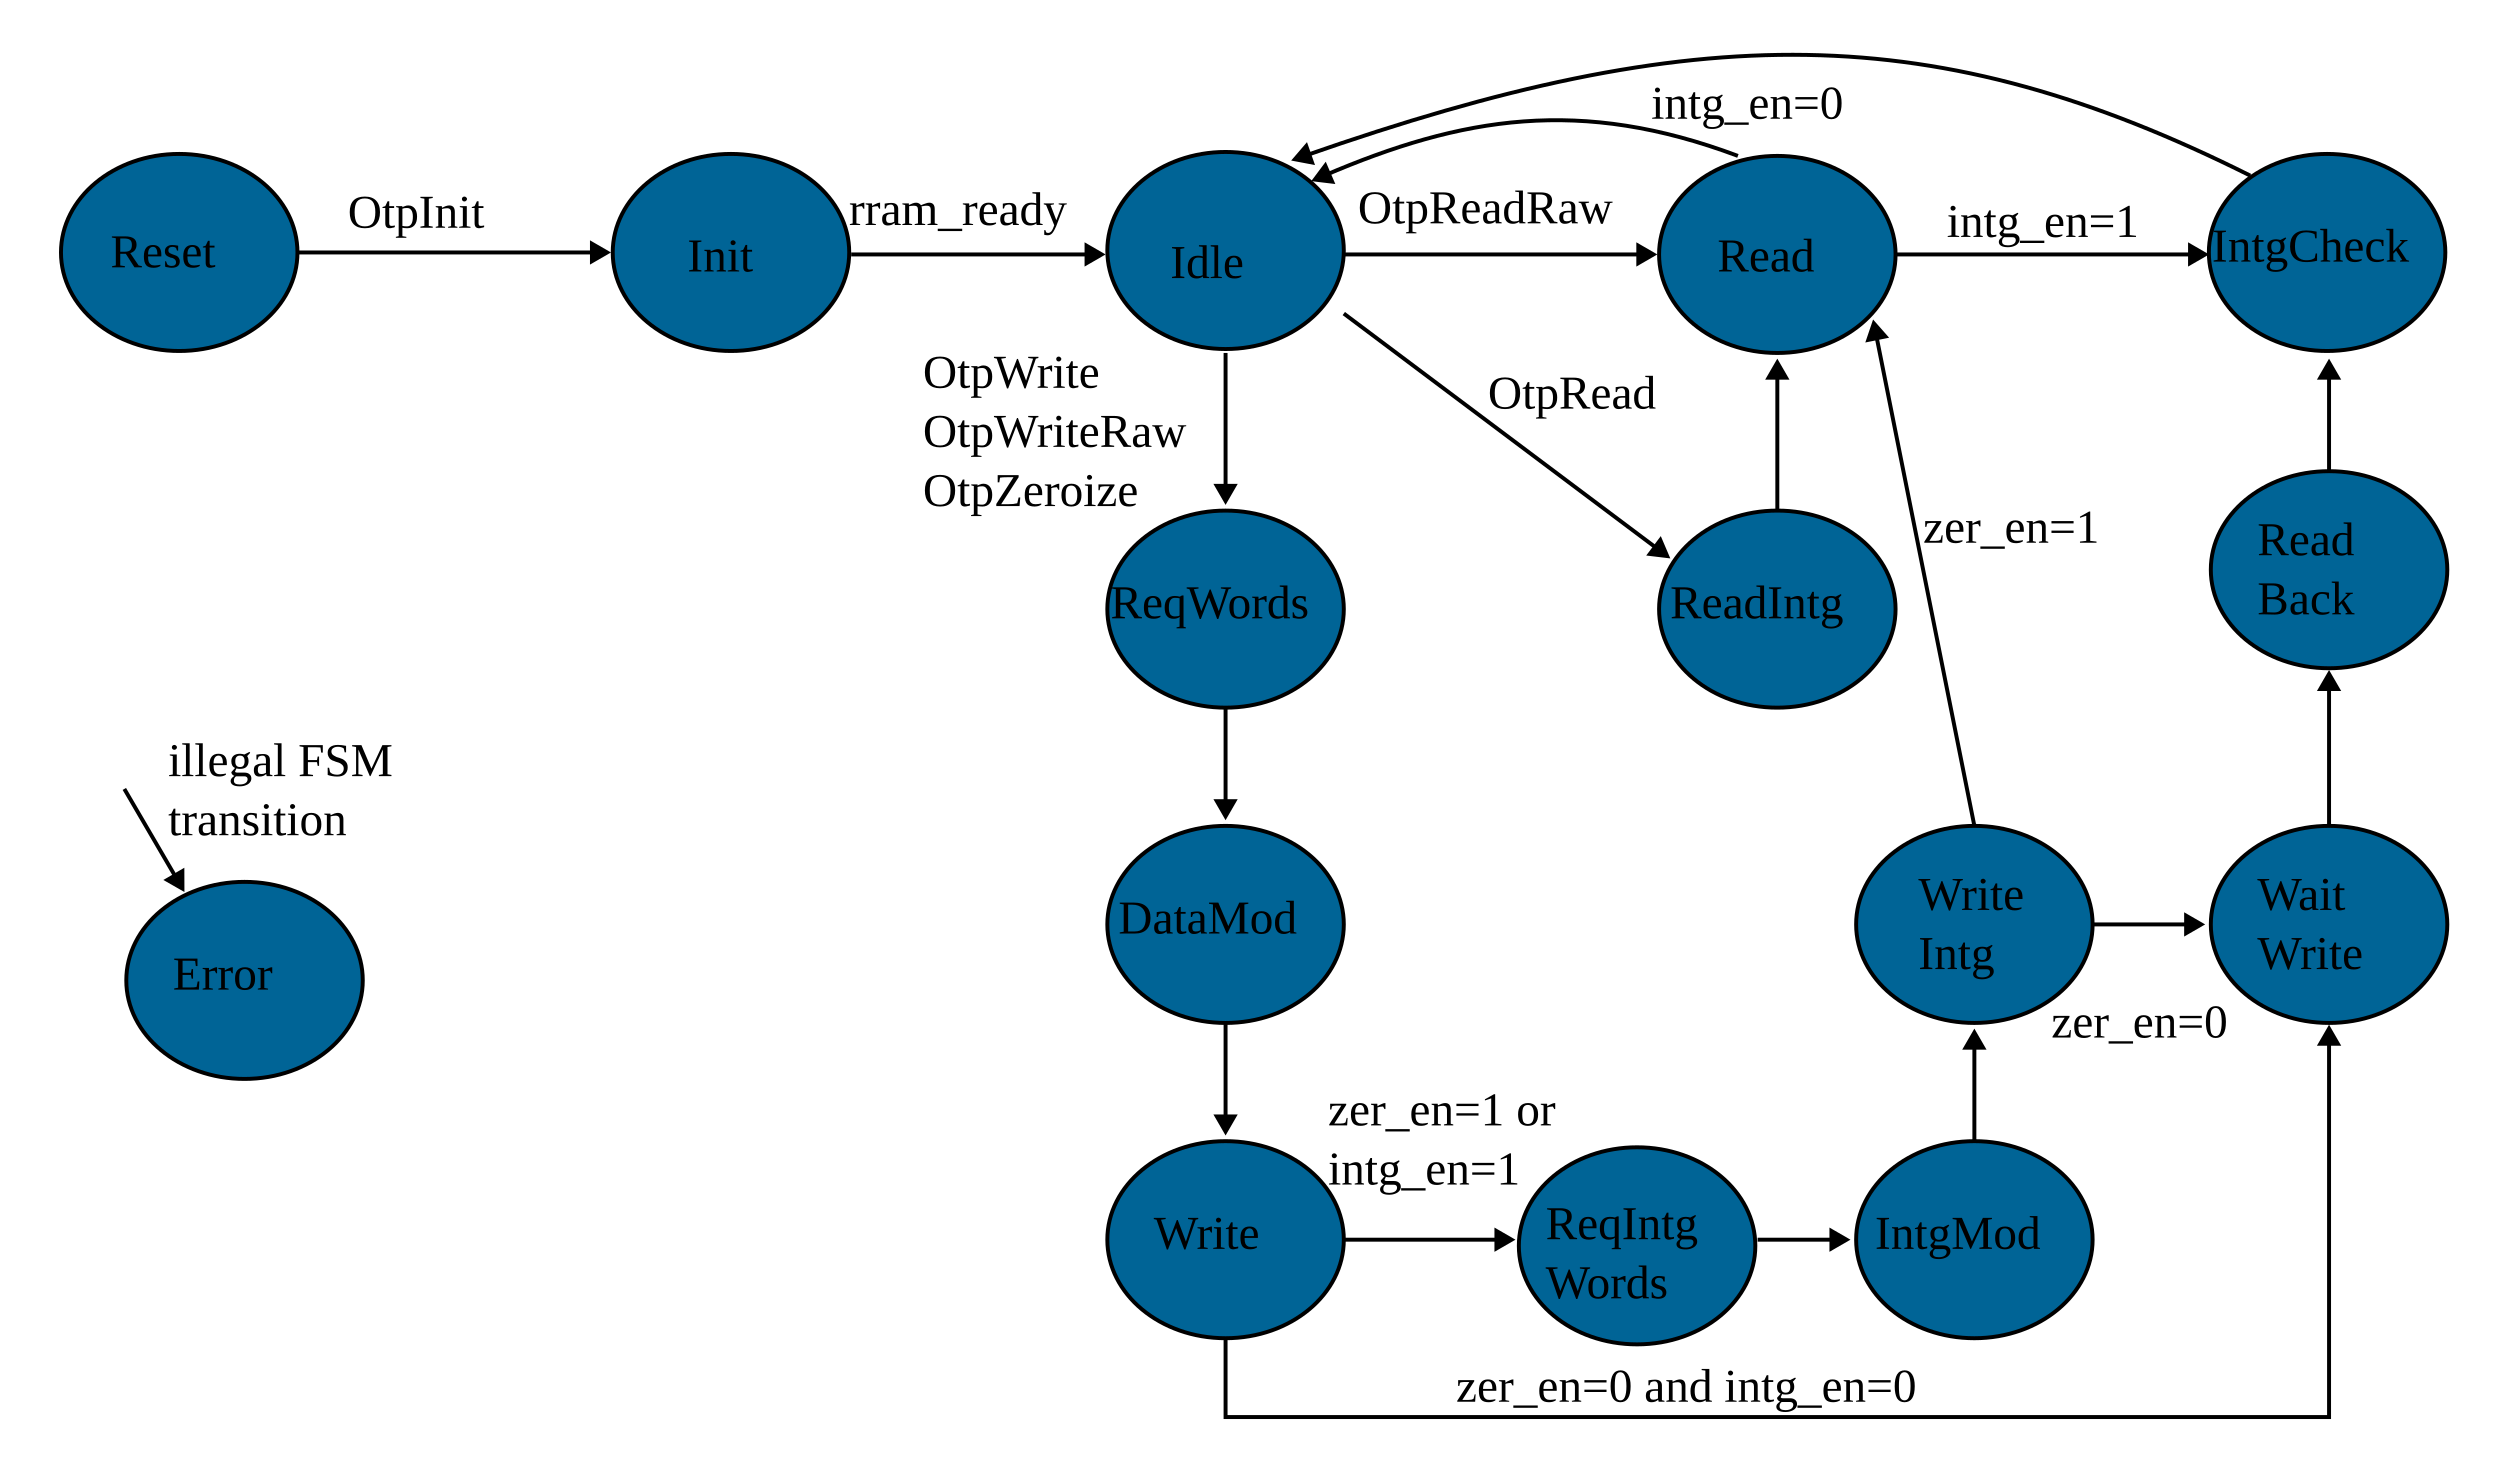
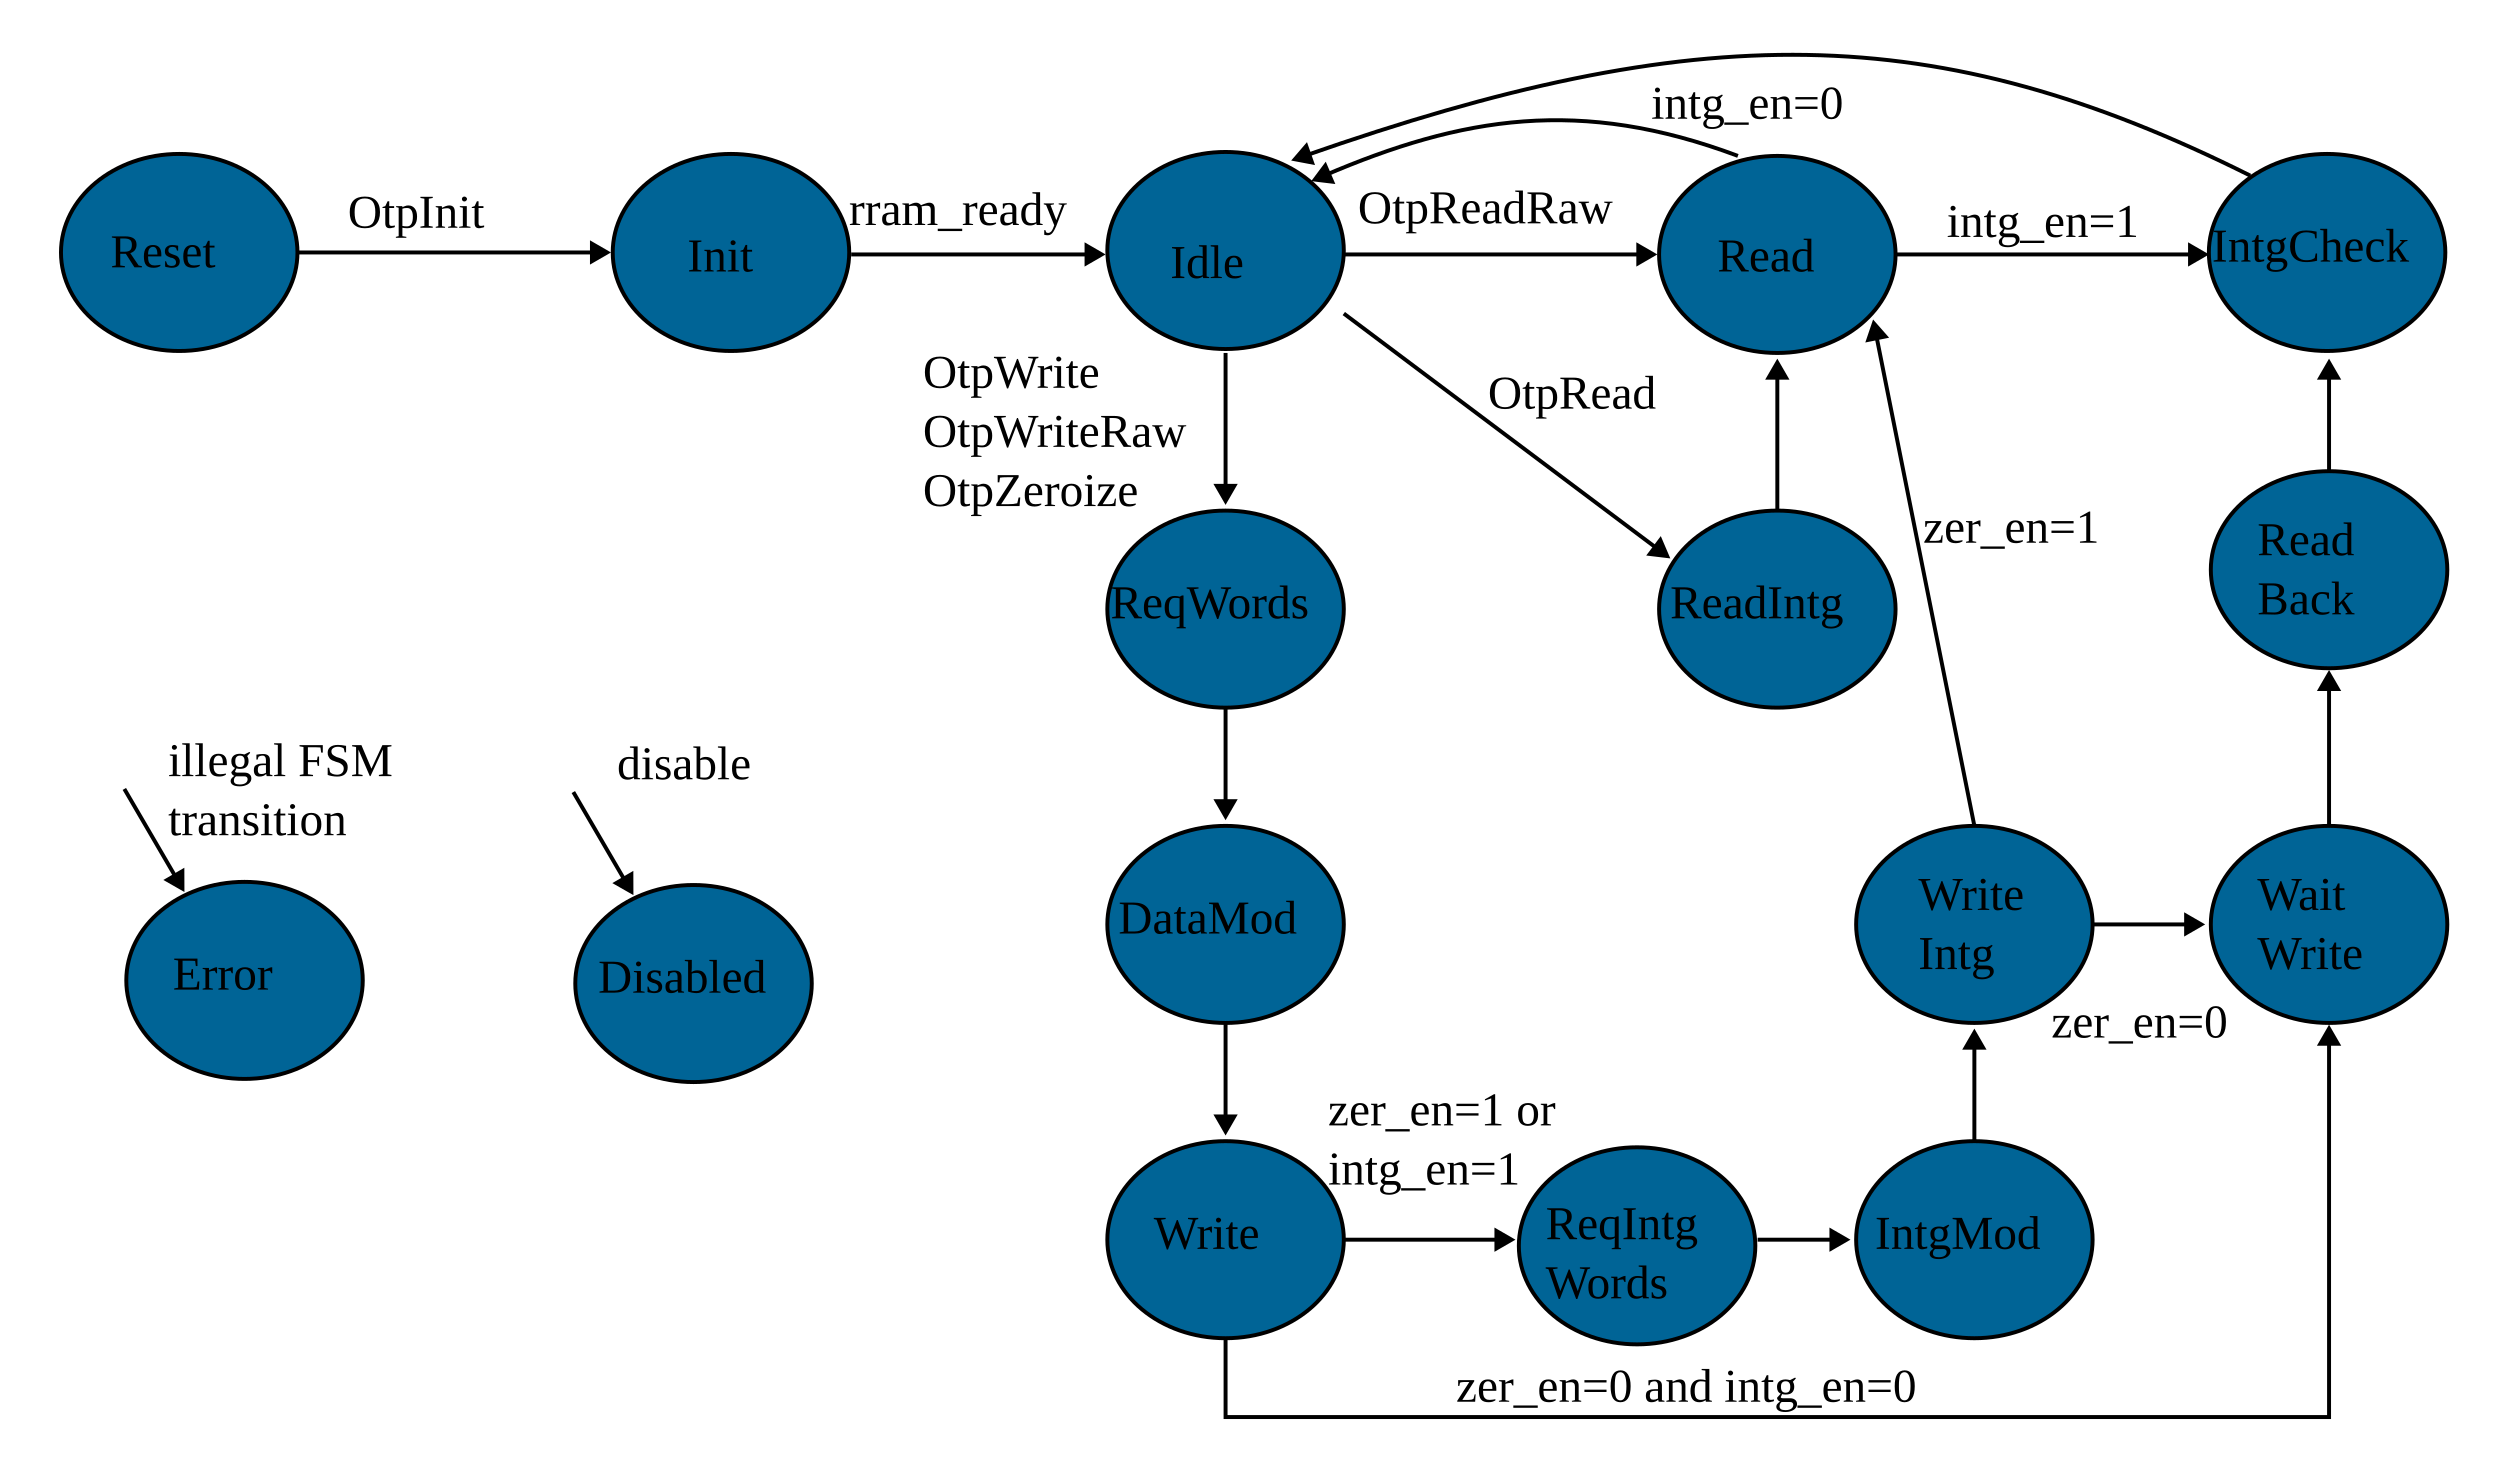
<svg xmlns="http://www.w3.org/2000/svg" width="167.838mm" height="98.29mm" viewBox="0 0 167.838 98.29" version="1.1" id="svg56072">
  <defs id="defs56069">
    <marker style="overflow:visible" id="TriangleStart-9-9" refX="0" refY="0" orient="auto-start-reverse" markerWidth="5.324" markerHeight="6.155" viewBox="0 0 5.324 6.155" preserveAspectRatio="xMidYMid">
      <path transform="scale(0.5)" style="fill:context-stroke;fill-rule:evenodd;stroke:context-stroke;stroke-width:1pt" d="M 5.77,0 -2.88,5 V -5 Z" id="path135-2-2" />
    </marker>
    <marker style="overflow:visible" id="TriangleStart" refX="0" refY="0" orient="auto-start-reverse" markerWidth="5.324" markerHeight="6.155" viewBox="0 0 5.324 6.155" preserveAspectRatio="xMidYMid">
      <path transform="scale(0.5)" style="fill:context-stroke;fill-rule:evenodd;stroke:context-stroke;stroke-width:1pt" d="M 5.77,0 -2.88,5 V -5 Z" id="path135" />
    </marker>
    <marker style="overflow:visible" id="TriangleStart-9-9-9-1-4" refX="0" refY="0" orient="auto-start-reverse" markerWidth="5.324" markerHeight="6.155" viewBox="0 0 5.324 6.155" preserveAspectRatio="xMidYMid">
      <path transform="scale(0.5)" style="fill:context-stroke;fill-rule:evenodd;stroke:context-stroke;stroke-width:1pt" d="M 5.77,0 -2.88,5 V -5 Z" id="path135-2-2-7-2-7" />
    </marker>
    <marker style="overflow:visible" id="TriangleStart-9-9-9-1-1" refX="0" refY="0" orient="auto-start-reverse" markerWidth="5.324" markerHeight="6.155" viewBox="0 0 5.324 6.155" preserveAspectRatio="xMidYMid">
      <path transform="scale(0.5)" style="fill:context-stroke;fill-rule:evenodd;stroke:context-stroke;stroke-width:1pt" d="M 5.77,0 -2.88,5 V -5 Z" id="path135-2-2-7-2-0" />
    </marker>
    <marker style="overflow:visible" id="TriangleStart-1" refX="0" refY="0" orient="auto-start-reverse" markerWidth="5.324" markerHeight="6.155" viewBox="0 0 5.324 6.155" preserveAspectRatio="xMidYMid">
      <path transform="scale(0.5)" style="fill:context-stroke;fill-rule:evenodd;stroke:context-stroke;stroke-width:1pt" d="M 5.77,0 -2.88,5 V -5 Z" id="path135-5" />
    </marker>
    <marker style="overflow:visible" id="TriangleStart-9-9-9-1-4-0" refX="0" refY="0" orient="auto-start-reverse" markerWidth="5.324" markerHeight="6.155" viewBox="0 0 5.324 6.155" preserveAspectRatio="xMidYMid">
      <path transform="scale(0.5)" style="fill:context-stroke;fill-rule:evenodd;stroke:context-stroke;stroke-width:1pt" d="M 5.77,0 -2.88,5 V -5 Z" id="path135-2-2-7-2-7-2" />
    </marker>
    <marker style="overflow:visible" id="TriangleStart-9-9-9-1-1-9" refX="0" refY="0" orient="auto-start-reverse" markerWidth="5.324" markerHeight="6.155" viewBox="0 0 5.324 6.155" preserveAspectRatio="xMidYMid">
      <path transform="scale(0.5)" style="fill:context-stroke;fill-rule:evenodd;stroke:context-stroke;stroke-width:1pt" d="M 5.77,0 -2.88,5 V -5 Z" id="path135-2-2-7-2-0-7" />
    </marker>
    <marker style="overflow:visible" id="TriangleStart-9-9-9-1-1-9-3" refX="0" refY="0" orient="auto-start-reverse" markerWidth="5.324" markerHeight="6.155" viewBox="0 0 5.324 6.155" preserveAspectRatio="xMidYMid">
      <path transform="scale(0.5)" style="fill:context-stroke;fill-rule:evenodd;stroke:context-stroke;stroke-width:1pt" d="M 5.77,0 -2.88,5 V -5 Z" id="path135-2-2-7-2-0-7-1" />
    </marker>
    <marker style="overflow:visible" id="TriangleStart-9-9-4" refX="0" refY="0" orient="auto-start-reverse" markerWidth="5.324" markerHeight="6.155" viewBox="0 0 5.324 6.155" preserveAspectRatio="xMidYMid">
      <path transform="scale(0.5)" style="fill:context-stroke;fill-rule:evenodd;stroke:context-stroke;stroke-width:1pt" d="M 5.77,0 -2.88,5 V -5 Z" id="path135-2-2-7" />
    </marker>
    <marker style="overflow:visible" id="TriangleStart-9-9-4-4" refX="0" refY="0" orient="auto-start-reverse" markerWidth="5.324" markerHeight="6.155" viewBox="0 0 5.324 6.155" preserveAspectRatio="xMidYMid">
      <path transform="scale(0.5)" style="fill:context-stroke;fill-rule:evenodd;stroke:context-stroke;stroke-width:1pt" d="M 5.77,0 -2.88,5 V -5 Z" id="path135-2-2-7-5" />
    </marker>
    <marker style="overflow:visible" id="TriangleStart-9-9-4-4-3" refX="0" refY="0" orient="auto-start-reverse" markerWidth="5.324" markerHeight="6.155" viewBox="0 0 5.324 6.155" preserveAspectRatio="xMidYMid">
      <path transform="scale(0.5)" style="fill:context-stroke;fill-rule:evenodd;stroke:context-stroke;stroke-width:1pt" d="M 5.77,0 -2.88,5 V -5 Z" id="path135-2-2-7-5-6" />
    </marker>
    <marker style="overflow:visible" id="TriangleStart-9-9-9-1-1-0" refX="0" refY="0" orient="auto-start-reverse" markerWidth="5.324" markerHeight="6.155" viewBox="0 0 5.324 6.155" preserveAspectRatio="xMidYMid">
      <path transform="scale(0.5)" style="fill:context-stroke;fill-rule:evenodd;stroke:context-stroke;stroke-width:1pt" d="M 5.77,0 -2.88,5 V -5 Z" id="path135-2-2-7-2-0-6" />
    </marker>
    <marker style="overflow:visible" id="TriangleStart-9-9-9-1-1-9-3-5" refX="0" refY="0" orient="auto-start-reverse" markerWidth="5.324" markerHeight="6.155" viewBox="0 0 5.324 6.155" preserveAspectRatio="xMidYMid">
      <path transform="scale(0.5)" style="fill:context-stroke;fill-rule:evenodd;stroke:context-stroke;stroke-width:1pt" d="M 5.77,0 -2.88,5 V -5 Z" id="path135-2-2-7-2-0-7-1-5" />
    </marker>
    <marker style="overflow:visible" id="TriangleStart-9-9-9-1-1-9-3-5-7" refX="0" refY="0" orient="auto-start-reverse" markerWidth="5.324" markerHeight="6.155" viewBox="0 0 5.324 6.155" preserveAspectRatio="xMidYMid">
      <path transform="scale(0.5)" style="fill:context-stroke;fill-rule:evenodd;stroke:context-stroke;stroke-width:1pt" d="M 5.77,0 -2.88,5 V -5 Z" id="path135-2-2-7-2-0-7-1-5-6" />
    </marker>
    <marker style="overflow:visible" id="TriangleStart-9-9-9-1-1-9-3-5-7-7" refX="0" refY="0" orient="auto-start-reverse" markerWidth="5.324" markerHeight="6.155" viewBox="0 0 5.324 6.155" preserveAspectRatio="xMidYMid">
      <path transform="scale(0.5)" style="fill:context-stroke;fill-rule:evenodd;stroke:context-stroke;stroke-width:1pt" d="M 5.77,0 -2.88,5 V -5 Z" id="path135-2-2-7-2-0-7-1-5-6-4" />
    </marker>
    <marker style="overflow:visible" id="TriangleStart-9-9-9-1-1-9-3-2" refX="0" refY="0" orient="auto-start-reverse" markerWidth="5.324" markerHeight="6.155" viewBox="0 0 5.324 6.155" preserveAspectRatio="xMidYMid">
      <path transform="scale(0.5)" style="fill:context-stroke;fill-rule:evenodd;stroke:context-stroke;stroke-width:1pt" d="M 5.77,0 -2.88,5 V -5 Z" id="path135-2-2-7-2-0-7-1-54" />
    </marker>
    <marker style="overflow:visible" id="TriangleStart-9-9-9-1-1-9-3-2-7" refX="0" refY="0" orient="auto-start-reverse" markerWidth="5.324" markerHeight="6.155" viewBox="0 0 5.324 6.155" preserveAspectRatio="xMidYMid">
      <path transform="scale(0.5)" style="fill:context-stroke;fill-rule:evenodd;stroke:context-stroke;stroke-width:1pt" d="M 5.77,0 -2.88,5 V -5 Z" id="path135-2-2-7-2-0-7-1-54-8" />
    </marker>
    <marker style="overflow:visible" id="TriangleStart-9-9-9-1-1-9-3-2-7-0-7" refX="0" refY="0" orient="auto-start-reverse" markerWidth="5.324" markerHeight="6.155" viewBox="0 0 5.324 6.155" preserveAspectRatio="xMidYMid">
      <path transform="scale(0.5)" style="fill:context-stroke;fill-rule:evenodd;stroke:context-stroke;stroke-width:1pt" d="M 5.77,0 -2.88,5 V -5 Z" id="path135-2-2-7-2-0-7-1-54-8-6-4" />
    </marker>
    <marker style="overflow:visible" id="TriangleStart-9-9-9-1-1-9-3-8" refX="0" refY="0" orient="auto-start-reverse" markerWidth="5.324" markerHeight="6.155" viewBox="0 0 5.324 6.155" preserveAspectRatio="xMidYMid">
      <path transform="scale(0.5)" style="fill:context-stroke;fill-rule:evenodd;stroke:context-stroke;stroke-width:1pt" d="M 5.77,0 -2.88,5 V -5 Z" id="path135-2-2-7-2-0-7-1-6" />
    </marker>
    <marker style="overflow:visible" id="TriangleStart-9-9-9-1-1-9-3-2-7-0-4" refX="0" refY="0" orient="auto-start-reverse" markerWidth="5.324" markerHeight="6.155" viewBox="0 0 5.324 6.155" preserveAspectRatio="xMidYMid">
      <path transform="scale(0.5)" style="fill:context-stroke;fill-rule:evenodd;stroke:context-stroke;stroke-width:1pt" d="M 5.77,0 -2.88,5 V -5 Z" id="path135-2-2-7-2-0-7-1-54-8-6-9" />
+     </marker>
+     <marker style="overflow:visible" id="TriangleStart-9-9-9-1-4-0-7" refX="0" refY="0" orient="auto-start-reverse" markerWidth="5.324" markerHeight="6.155" viewBox="0 0 5.324 6.155" preserveAspectRatio="xMidYMid">
+       <path transform="scale(0.5)" style="fill:context-stroke;fill-rule:evenodd;stroke:context-stroke;stroke-width:1pt" d="M 5.77,0 -2.88,5 V -5 Z" id="path135-2-2-7-2-7-2-7" />
    </marker>
  </defs>
  <g id="layer1" transform="translate(-26.20007,-5.40803)">
    <ellipse style="fill:#006496;fill-opacity:1;stroke:#000000;stroke-width:0.265;stroke-opacity:1" id="path7473" cx="38.232" cy="22.357" rx="7.938" ry="6.615" />
    <ellipse style="fill:#006496;fill-opacity:1;stroke:#000000;stroke-width:0.265;stroke-opacity:1" id="path7473-8-7" cx="108.479" cy="22.225" rx="7.938" ry="6.615" />
    <ellipse style="fill:#006496;fill-opacity:1;stroke:#000000;stroke-width:0.265;stroke-opacity:1" id="path7473-8-7-2" cx="145.521" cy="22.49" rx="7.938" ry="6.615" />
    <text xml:space="preserve" style="font-size:3.175px;fill:#000000;fill-opacity:1;stroke:none;stroke-width:0.265;stroke-opacity:1" x="33.618" y="23.358" id="text1751">
      <tspan id="tspan1749" style="font-size:3.175px;fill:#000000;fill-opacity:1;stroke:none;stroke-width:0.265" x="33.618" y="23.358">Reset</tspan>
    </text>
    <text xml:space="preserve" style="font-size:3.175px;fill:#000000;fill-opacity:1;stroke:none;stroke-width:0.265;stroke-opacity:1" x="104.775" y="24.077" id="text1751-6-5">
      <tspan id="tspan1749-7-3" style="font-size:3.175px;fill:#000000;fill-opacity:1;stroke:none;stroke-width:0.265" x="104.775" y="24.077">Idle</tspan>
    </text>
    <ellipse style="fill:#006496;fill-opacity:1;stroke:#000000;stroke-width:0.265;stroke-opacity:1" id="path7473-8-7-1" cx="75.274" cy="22.357" rx="7.938" ry="6.615" />
    <text xml:space="preserve" style="font-size:3.175px;fill:#000000;fill-opacity:1;stroke:none;stroke-width:0.265;stroke-opacity:1" x="72.353" y="23.634" id="text1751-6-5-3">
      <tspan id="tspan1749-7-3-2" style="font-size:3.175px;fill:#000000;fill-opacity:1;stroke:none;stroke-width:0.265" x="72.353" y="23.634">Init</tspan>
    </text>
    <text xml:space="preserve" style="font-size:3.175px;fill:#000000;fill-opacity:1;stroke:none;stroke-width:0.265;stroke-opacity:1" x="141.498" y="23.634" id="text1751-6-5-5-2-1">
      <tspan id="tspan1749-7-3-6-9-2" style="font-size:3.175px;fill:#000000;fill-opacity:1;stroke:none;stroke-width:0.265" x="141.498" y="23.634">Read</tspan>
    </text>
    <ellipse style="fill:#006496;fill-opacity:1;stroke:#000000;stroke-width:0.265;stroke-opacity:1" id="path7473-8-7-2-62" cx="108.479" cy="46.302" rx="7.938" ry="6.615" />
    <text xml:space="preserve" style="font-size:3.175px;fill:#000000;fill-opacity:1;stroke:none;stroke-width:0.265;stroke-opacity:1" x="100.752" y="46.917" id="text1751-6-5-5-2-1-9">
      <tspan id="tspan1749-7-3-6-9-2-1" style="font-size:3.175px;fill:#000000;fill-opacity:1;stroke:none;stroke-width:0.265" x="100.752" y="46.917">ReqWords</tspan>
    </text>
    <ellipse style="fill:#006496;fill-opacity:1;stroke:#000000;stroke-width:0.265;stroke-opacity:1" id="path7473-8-7-2-62-9" cx="108.479" cy="67.469" rx="7.938" ry="6.615" />
    <text xml:space="preserve" style="font-size:3.175px;fill:#000000;fill-opacity:1;stroke:none;stroke-width:0.265;stroke-opacity:1" x="101.281" y="68.084" id="text1751-6-5-5-2-1-9-3">
      <tspan id="tspan1749-7-3-6-9-2-1-6" style="font-size:3.175px;fill:#000000;fill-opacity:1;stroke:none;stroke-width:0.265" x="101.281" y="68.084">DataMod</tspan>
    </text>
    <ellipse style="fill:#006496;fill-opacity:1;stroke:#000000;stroke-width:0.265;stroke-opacity:1" id="path7473-8-7-2-62-0" cx="158.75" cy="88.635" rx="7.938" ry="6.615" />
    <text xml:space="preserve" style="font-size:3.175px;fill:#000000;fill-opacity:1;stroke:none;stroke-width:0.265;stroke-opacity:1" x="152.081" y="89.251" id="text1751-6-5-5-2-1-9-6">
      <tspan id="tspan1749-7-3-6-9-2-1-2" style="font-size:3.175px;fill:#000000;fill-opacity:1;stroke:none;stroke-width:0.265" x="152.081" y="89.251">IntgMod</tspan>
    </text>
    <ellipse style="fill:#006496;fill-opacity:1;stroke:#000000;stroke-width:0.265;stroke-opacity:1" id="path7473-8-7-2-62-2" cx="136.106" cy="89.047" rx="7.938" ry="6.615" />
    <text xml:space="preserve" style="font-size:3.175px;fill:#000000;fill-opacity:1;stroke:none;stroke-width:0.265;stroke-opacity:1" x="129.967" y="88.604" id="text1751-6-5-5-2-1-9-7">
      <tspan id="tspan1749-7-3-6-9-2-1-0" style="font-size:3.175px;fill:#000000;fill-opacity:1;stroke:none;stroke-width:0.265" x="129.967" y="88.604">ReqIntg</tspan>
      <tspan style="font-size:3.175px;fill:#000000;fill-opacity:1;stroke:none;stroke-width:0.265" x="129.967" y="92.572" id="tspan1265">Words</tspan>
    </text>
    <ellipse style="fill:#006496;fill-opacity:1;stroke:#000000;stroke-width:0.265;stroke-opacity:1" id="path7473-8-7-2-3" cx="145.521" cy="46.302" rx="7.938" ry="6.615" />
    <text xml:space="preserve" style="font-size:3.175px;fill:#000000;fill-opacity:1;stroke:none;stroke-width:0.265;stroke-opacity:1" x="138.323" y="46.917" id="text1751-6-5-5-2-1-6">
      <tspan id="tspan1749-7-3-6-9-2-7" style="font-size:3.175px;fill:#000000;fill-opacity:1;stroke:none;stroke-width:0.265" x="138.323" y="46.917">ReadIntg</tspan>
    </text>
    <ellipse style="fill:#006496;fill-opacity:1;stroke:#000000;stroke-width:0.265;stroke-opacity:1" id="path7473-8-7-2-3-5" cx="182.43" cy="22.357" rx="7.938" ry="6.615" />
    <text xml:space="preserve" style="font-size:3.175px;fill:#000000;fill-opacity:1;stroke:none;stroke-width:0.265;stroke-opacity:1" x="174.703" y="22.972" id="text1751-6-5-5-2-1-6-3">
      <tspan id="tspan1749-7-3-6-9-2-7-5" style="font-size:3.175px;fill:#000000;fill-opacity:1;stroke:none;stroke-width:0.265" x="174.703" y="22.972">IntgCheck</tspan>
    </text>
    <path style="fill:none;fill-opacity:1;stroke:#000000;stroke-width:0.265;stroke-opacity:1;marker-end:url(#TriangleStart)" d="M 46.17,22.357 H 66.278" id="path7079" />
    <path style="fill:none;fill-opacity:1;stroke:#000000;stroke-width:0.265;stroke-opacity:1;marker-end:url(#TriangleStart-9-9)" d="M 116.417,22.49 H 136.525" id="path7079-0-2" />
    <path style="fill:none;fill-opacity:1;stroke:#000000;stroke-width:0.265;stroke-opacity:1;marker-end:url(#TriangleStart-9-9-4)" d="m 153.458,22.49 h 20.108" id="path7079-0-2-8" />
    <path style="fill:none;fill-opacity:1;stroke:#000000;stroke-width:0.265;stroke-opacity:1;marker-end:url(#TriangleStart-9-9-4-4)" d="M 177.271,17.198 C 156.104,6.615 140.229,6.615 113.771,15.875" id="path7079-0-2-8-0" />
    <path style="fill:none;fill-opacity:1;stroke:#000000;stroke-width:0.265;stroke-opacity:1;marker-end:url(#TriangleStart-9-9-4-4-3)" d="m 142.875,15.875 c -10.583,-3.969 -18.521,-2.646 -27.781,1.323" id="path7079-0-2-8-0-1" />
    <text xml:space="preserve" style="font-size:3.175px;fill:#000000;fill-opacity:1;stroke:none;stroke-width:0.265;stroke-opacity:1" x="49.553" y="20.701" id="text7023-8-4">
      <tspan id="tspan7021-4-3" style="font-size:3.175px;stroke-width:0.265" x="49.553" y="20.701">OtpInit</tspan>
    </text>
    <path style="fill:none;fill-opacity:1;stroke:#000000;stroke-width:0.265;stroke-opacity:1;marker-end:url(#TriangleStart-1)" d="M 83.344,22.49 H 99.483" id="path7079-9" />
    <text xml:space="preserve" style="font-size:3.175px;fill:#000000;fill-opacity:1;stroke:none;stroke-width:0.265;stroke-opacity:1" x="83.194" y="20.515" id="text7023-8-4-9">
      <tspan id="tspan7021-4-3-1" style="font-size:3.175px;stroke-width:0.265" x="83.194" y="20.515">rram_ready</tspan>
    </text>
    <text xml:space="preserve" style="font-size:3.175px;fill:#000000;fill-opacity:1;stroke:none;stroke-width:0.265;stroke-opacity:1" x="117.367" y="20.405" id="text7023-8-4-0">
      <tspan style="font-size:3.175px;stroke-width:0.265" x="117.367" y="20.405" id="tspan59670">OtpReadRaw</tspan>
    </text>
    <text xml:space="preserve" style="font-size:3.175px;fill:#000000;fill-opacity:1;stroke:none;stroke-width:0.265;stroke-opacity:1" x="88.167" y="31.444" id="text7023-8-4-0-2">
      <tspan style="font-size:3.175px;stroke-width:0.265" x="88.167" y="31.444" id="tspan59670-9">OtpWrite</tspan>
      <tspan style="font-size:3.175px;stroke-width:0.265" x="88.167" y="35.413" id="tspan2883">OtpWriteRaw</tspan>
      <tspan style="font-size:3.175px;stroke-width:0.265" x="88.167" y="39.382" id="tspan2885">OtpZeroize</tspan>
    </text>
    <text xml:space="preserve" style="font-size:3.175px;fill:#000000;fill-opacity:1;stroke:none;stroke-width:0.265;stroke-opacity:1" x="37.489" y="57.514" id="text7023-8-4-0-9-7">
      <tspan style="font-size:3.175px;stroke-width:0.265" x="37.489" y="57.514" id="tspan3419-9">illegal FSM</tspan>
      <tspan style="font-size:3.175px;stroke-width:0.265" x="37.489" y="61.483" id="tspan2222">transition</tspan>
    </text>
    <path style="fill:none;fill-opacity:1;stroke:#000000;stroke-width:0.265;stroke-opacity:1;marker-end:url(#TriangleStart-9-9-9-1-1)" d="m 108.479,29.104 v 9.26" id="path7079-0-2-3-9-34" />
    <path style="fill:none;fill-opacity:1;stroke:#000000;stroke-width:0.265;stroke-opacity:1;marker-end:url(#TriangleStart-9-9-9-1-1-0)" d="M 108.479,52.917 V 59.531" id="path7079-0-2-3-9-34-32" />
    <path style="fill:none;fill-opacity:1;stroke:#000000;stroke-width:0.265;stroke-opacity:1;marker-end:url(#TriangleStart-9-9-9-1-1-9)" d="m 116.417,26.458 21.167,15.875" id="path7079-0-2-3-9-34-3" />
    <path style="fill:none;fill-opacity:1;stroke:#000000;stroke-width:0.265;stroke-opacity:1;marker-end:url(#TriangleStart-9-9-9-1-1-9-3)" d="M 145.521,39.688 V 30.427" id="path7079-0-2-3-9-34-3-9" />
    <path style="fill:none;fill-opacity:1;stroke:#000000;stroke-width:0.265;stroke-opacity:1;marker-end:url(#TriangleStart-9-9-9-1-1-9-3-8)" d="m 182.562,37.042 0,-6.615" id="path7079-0-2-3-9-34-3-9-8" />
    <path style="fill:none;fill-opacity:1;stroke:#000000;stroke-width:0.265;stroke-opacity:1;marker-end:url(#TriangleStart-9-9-9-1-1-9-3-2)" d="M 158.75,60.854 152.135,27.781" id="path7079-0-2-3-9-34-3-9-7" />
    <path style="fill:none;fill-opacity:1;stroke:#000000;stroke-width:0.265;stroke-opacity:1;marker-end:url(#TriangleStart-9-9-9-1-1-9-3-2-7)" d="m 166.688,67.469 h 6.615" id="path7079-0-2-3-9-34-3-9-7-6" />
    <path style="fill:none;fill-opacity:1;stroke:#000000;stroke-width:0.265;stroke-opacity:1;marker-end:url(#TriangleStart-9-9-9-1-1-9-3-2-7-0-4)" d="m 108.479,95.25 v 5.292 H 182.562 V 75.142" id="path7079-0-2-3-9-34-3-9-7-6-8-2" />
    <path style="fill:none;fill-opacity:1;stroke:#000000;stroke-width:0.265;stroke-opacity:1;marker-end:url(#TriangleStart-9-9-9-1-1-9-3-2-7-0-7)" d="m 182.562,60.854 0,-9.525" id="path7079-0-2-3-9-34-3-9-7-6-8-4" />
    <path style="fill:none;fill-opacity:1;stroke:#000000;stroke-width:0.265;stroke-opacity:1;marker-end:url(#TriangleStart-9-9-9-1-1-9-3-5)" d="M 116.417,88.635 H 127" id="path7079-0-2-3-9-34-3-9-4" />
    <path style="fill:none;fill-opacity:1;stroke:#000000;stroke-width:0.265;stroke-opacity:1;marker-end:url(#TriangleStart-9-9-9-1-1-9-3-5-7)" d="m 144.198,88.635 5.292,0" id="path7079-0-2-3-9-34-3-9-4-5" />
    <path style="fill:none;fill-opacity:1;stroke:#000000;stroke-width:0.265;stroke-opacity:1;marker-end:url(#TriangleStart-9-9-9-1-1-9-3-5-7-7)" d="M 158.75,82.021 V 75.406" id="path7079-0-2-3-9-34-3-9-4-5-5" />
    <ellipse style="fill:#006496;fill-opacity:1;stroke:#000000;stroke-width:0.265;stroke-opacity:1" id="path7473-8-7-2-6-6" cx="108.479" cy="88.635" rx="7.938" ry="6.615" />
    <text xml:space="preserve" style="font-size:3.175px;fill:#000000;fill-opacity:1;stroke:none;stroke-width:0.265;stroke-opacity:1" x="103.662" y="89.251" id="text1751-6-5-5-2-1-2-0">
      <tspan style="font-size:3.175px;fill:#000000;fill-opacity:1;stroke:none;stroke-width:0.265" x="103.662" y="89.251" id="tspan57924-1">Write</tspan>
    </text>
    <ellipse style="fill:#006496;fill-opacity:1;stroke:#000000;stroke-width:0.265;stroke-opacity:1" id="path7473-8-7-2-6-6-6" cx="158.75" cy="67.469" rx="7.938" ry="6.615" />
    <text xml:space="preserve" style="font-size:3.175px;fill:#000000;fill-opacity:1;stroke:none;stroke-width:0.265;stroke-opacity:1" x="154.991" y="66.497" id="text1751-6-5-5-2-1-2-0-9">
      <tspan style="font-size:3.175px;fill:#000000;fill-opacity:1;stroke:none;stroke-width:0.265" x="154.991" y="66.497" id="tspan57924-1-3">Write</tspan>
      <tspan style="font-size:3.175px;fill:#000000;fill-opacity:1;stroke:none;stroke-width:0.265" x="154.991" y="70.465" id="tspan6023">Intg</tspan>
    </text>
    <ellipse style="fill:#006496;fill-opacity:1;stroke:#000000;stroke-width:0.265;stroke-opacity:1" id="path7473-8-7-2-6-6-61-8" cx="182.562" cy="67.469" rx="7.938" ry="6.615" />
    <text xml:space="preserve" style="font-size:3.175px;fill:#000000;fill-opacity:1;stroke:none;stroke-width:0.265;stroke-opacity:1" x="177.746" y="66.497" id="text1751-6-5-5-2-1-2-0-8-4">
      <tspan style="font-size:3.175px;fill:#000000;fill-opacity:1;stroke:none;stroke-width:0.265" x="177.746" y="66.497" id="tspan57924-1-79-3">Wait</tspan>
      <tspan style="font-size:3.175px;fill:#000000;fill-opacity:1;stroke:none;stroke-width:0.265" x="177.746" y="70.465" id="tspan3516-1">Write</tspan>
    </text>
    <ellipse style="fill:#006496;fill-opacity:1;stroke:#000000;stroke-width:0.265;stroke-opacity:1" id="path7473-8-7-2-6-6-61-5" cx="182.562" cy="43.656" rx="7.938" ry="6.615" />
    <text xml:space="preserve" style="font-size:3.175px;fill:#000000;fill-opacity:1;stroke:none;stroke-width:0.265;stroke-opacity:1" x="177.746" y="42.684" id="text1751-6-5-5-2-1-2-0-8-2">
      <tspan style="font-size:3.175px;fill:#000000;fill-opacity:1;stroke:none;stroke-width:0.265" x="177.746" y="42.684" id="tspan57924-1-79-5">Read</tspan>
      <tspan style="font-size:3.175px;fill:#000000;fill-opacity:1;stroke:none;stroke-width:0.265" x="177.746" y="46.653" id="tspan3516-4">Back</tspan>
    </text>
    <path style="fill:none;fill-opacity:1;stroke:#000000;stroke-width:0.265;stroke-opacity:1;marker-end:url(#TriangleStart-9-9-9-1-4)" d="m 108.479,74.083 v 6.615" id="path7079-0-2-3-9-3" />
    <path style="fill:none;fill-opacity:1;stroke:#000000;stroke-width:0.265;stroke-opacity:1;marker-end:url(#TriangleStart-9-9-9-1-4-0)" d="m 34.547,58.374 3.561,6.106" id="path7079-0-2-3-9-3-3" />
    <ellipse style="fill:#006496;fill-opacity:1;stroke:#000000;stroke-width:0.265;stroke-opacity:1" id="path7473-8-7-2-6-6-8" cx="42.617" cy="71.227" rx="7.938" ry="6.615" />
    <text xml:space="preserve" style="font-size:3.175px;fill:#000000;fill-opacity:1;stroke:none;stroke-width:0.265;stroke-opacity:1" x="37.8" y="71.843" id="text1751-6-5-5-2-1-2-0-7">
      <tspan style="font-size:3.175px;fill:#000000;fill-opacity:1;stroke:none;stroke-width:0.265" x="37.8" y="71.843" id="tspan57924-1-9">Error</tspan>
    </text>
+     <text xml:space="preserve" style="font-size:3.175px;fill:#000000;fill-opacity:1;stroke:none;stroke-width:0.265;stroke-opacity:1" x="67.632" y="57.724" id="text7023-8-4-0-9-7-6">
+       <tspan style="font-size:3.175px;stroke-width:0.265" x="67.632" y="57.724" id="tspan2222-3">disable</tspan>
+     </text>
+     <path style="fill:none;fill-opacity:1;stroke:#000000;stroke-width:0.265;stroke-opacity:1;marker-end:url(#TriangleStart-9-9-9-1-4-0-7)" d="m 64.69,58.584 3.561,6.106" id="path7079-0-2-3-9-3-3-6" />
+     <ellipse style="fill:#006496;fill-opacity:1;stroke:#000000;stroke-width:0.265;stroke-opacity:1" id="path7473-8-7-2-6-6-8-5" cx="72.76" cy="71.438" rx="7.938" ry="6.615" />
+     <text xml:space="preserve" style="font-size:3.175px;fill:#000000;fill-opacity:1;stroke:none;stroke-width:0.265;stroke-opacity:1" x="66.356" y="72.053" id="text1751-6-5-5-2-1-2-0-7-6">
+       <tspan style="font-size:3.175px;fill:#000000;fill-opacity:1;stroke:none;stroke-width:0.265" x="66.356" y="72.053" id="tspan57924-1-9-3">Disabled</tspan>
+     </text>
    <text xml:space="preserve" style="font-size:3.175px;fill:#000000;fill-opacity:1;stroke:none;stroke-width:0.265;stroke-opacity:1" x="126.098" y="32.84" id="text7023-8-4-0-6">
      <tspan style="font-size:3.175px;stroke-width:0.265" x="126.098" y="32.84" id="tspan59670-1">OtpRead</tspan>
    </text>
    <text xml:space="preserve" style="font-size:3.175px;fill:#000000;fill-opacity:1;stroke:none;stroke-width:0.265;stroke-opacity:1" x="155.31" y="41.844" id="text7023-8-4-0-6-4">
      <tspan style="font-size:3.175px;fill:#000000;fill-opacity:1;stroke-width:0.265" x="155.31" y="41.844" id="tspan59670-1-4">zer_en=1</tspan>
    </text>
    <text xml:space="preserve" style="font-size:3.175px;fill:#000000;fill-opacity:1;stroke:none;stroke-width:0.265;stroke-opacity:1" x="137.054" y="13.379" id="text7023-8-4-0-6-4-9">
      <tspan style="font-size:3.175px;fill:#000000;fill-opacity:1;stroke-width:0.265" x="137.054" y="13.379" id="tspan59670-1-4-2">intg_en=0</tspan>
    </text>
    <text xml:space="preserve" style="font-size:3.175px;fill:#000000;fill-opacity:1;stroke:none;stroke-width:0.265;stroke-opacity:1" x="156.898" y="21.317" id="text7023-8-4-0-6-4-9-6">
      <tspan style="font-size:3.175px;fill:#000000;fill-opacity:1;stroke-width:0.265" x="156.898" y="21.317" id="tspan59670-1-4-2-6">intg_en=1</tspan>
    </text>
    <text xml:space="preserve" style="font-size:3.175px;fill:#000000;fill-opacity:1;stroke:none;stroke-width:0.265;stroke-opacity:1" x="163.918" y="75.062" id="text7023-8-4-0-6-4-8">
      <tspan style="font-size:3.175px;fill:#000000;fill-opacity:1;stroke-width:0.265" x="163.918" y="75.062" id="tspan59670-1-4-8">zer_en=0</tspan>
    </text>
    <text xml:space="preserve" style="font-size:3.175px;fill:#000000;fill-opacity:1;stroke:none;stroke-width:0.265;stroke-opacity:1" x="115.358" y="80.963" id="text7023-8-4-0-6-4-3">
      <tspan style="font-size:3.175px;fill:#000000;fill-opacity:1;stroke-width:0.265" x="115.358" y="80.963" id="tspan9168">zer_en=1 or</tspan>
      <tspan style="font-size:3.175px;fill:#000000;fill-opacity:1;stroke-width:0.265" x="115.358" y="84.931" id="tspan76582">intg_en=1</tspan>
    </text>
    <text xml:space="preserve" style="font-size:3.175px;fill:#000000;fill-opacity:1;stroke:none;stroke-width:0.265;stroke-opacity:1" x="119.188" y="99.515" id="text7023-8-4-0-6-4-3-4-0">
      <tspan style="font-size:3.175px;fill:#000000;fill-opacity:1;stroke-width:0.265" x="119.188" y="99.515" id="tspan9168-2-8">      zer_en=0 and intg_en=0</tspan>
    </text>
    <rect style="fill:none;stroke-width:0.265" id="rect3997" width="167.838" height="98.29" x="26.2" y="5.408" />
  </g>
</svg>
